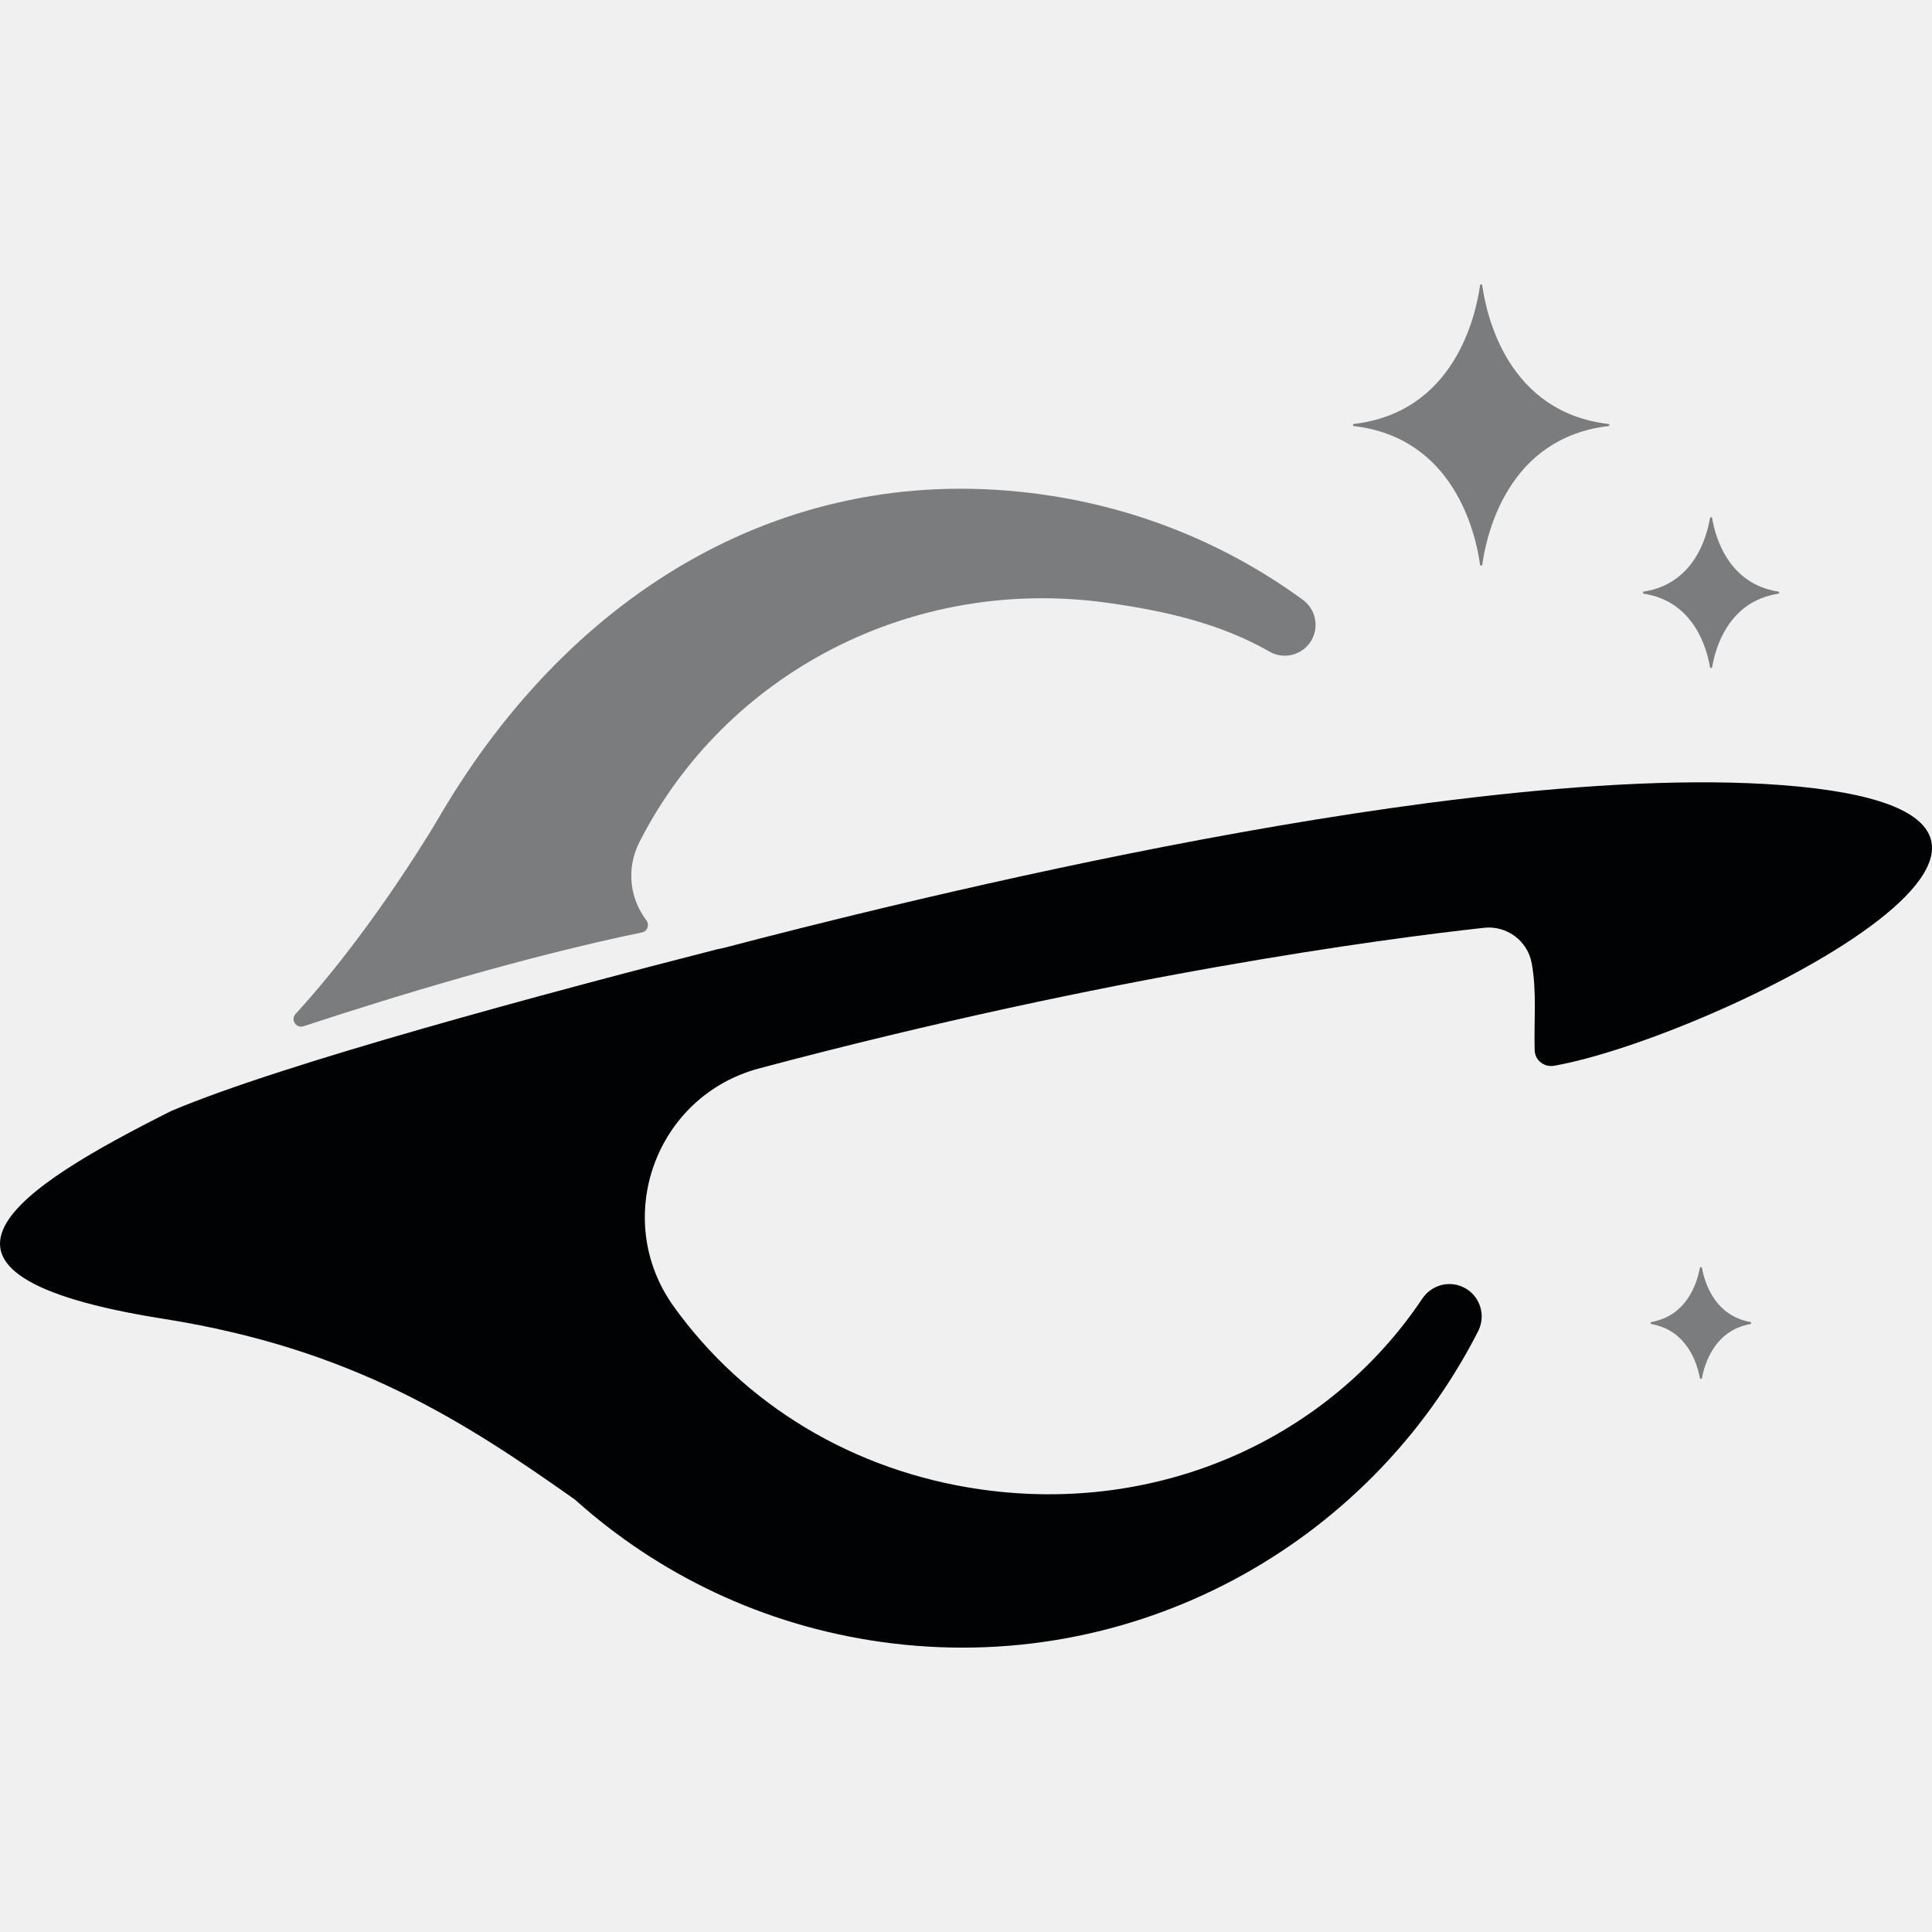
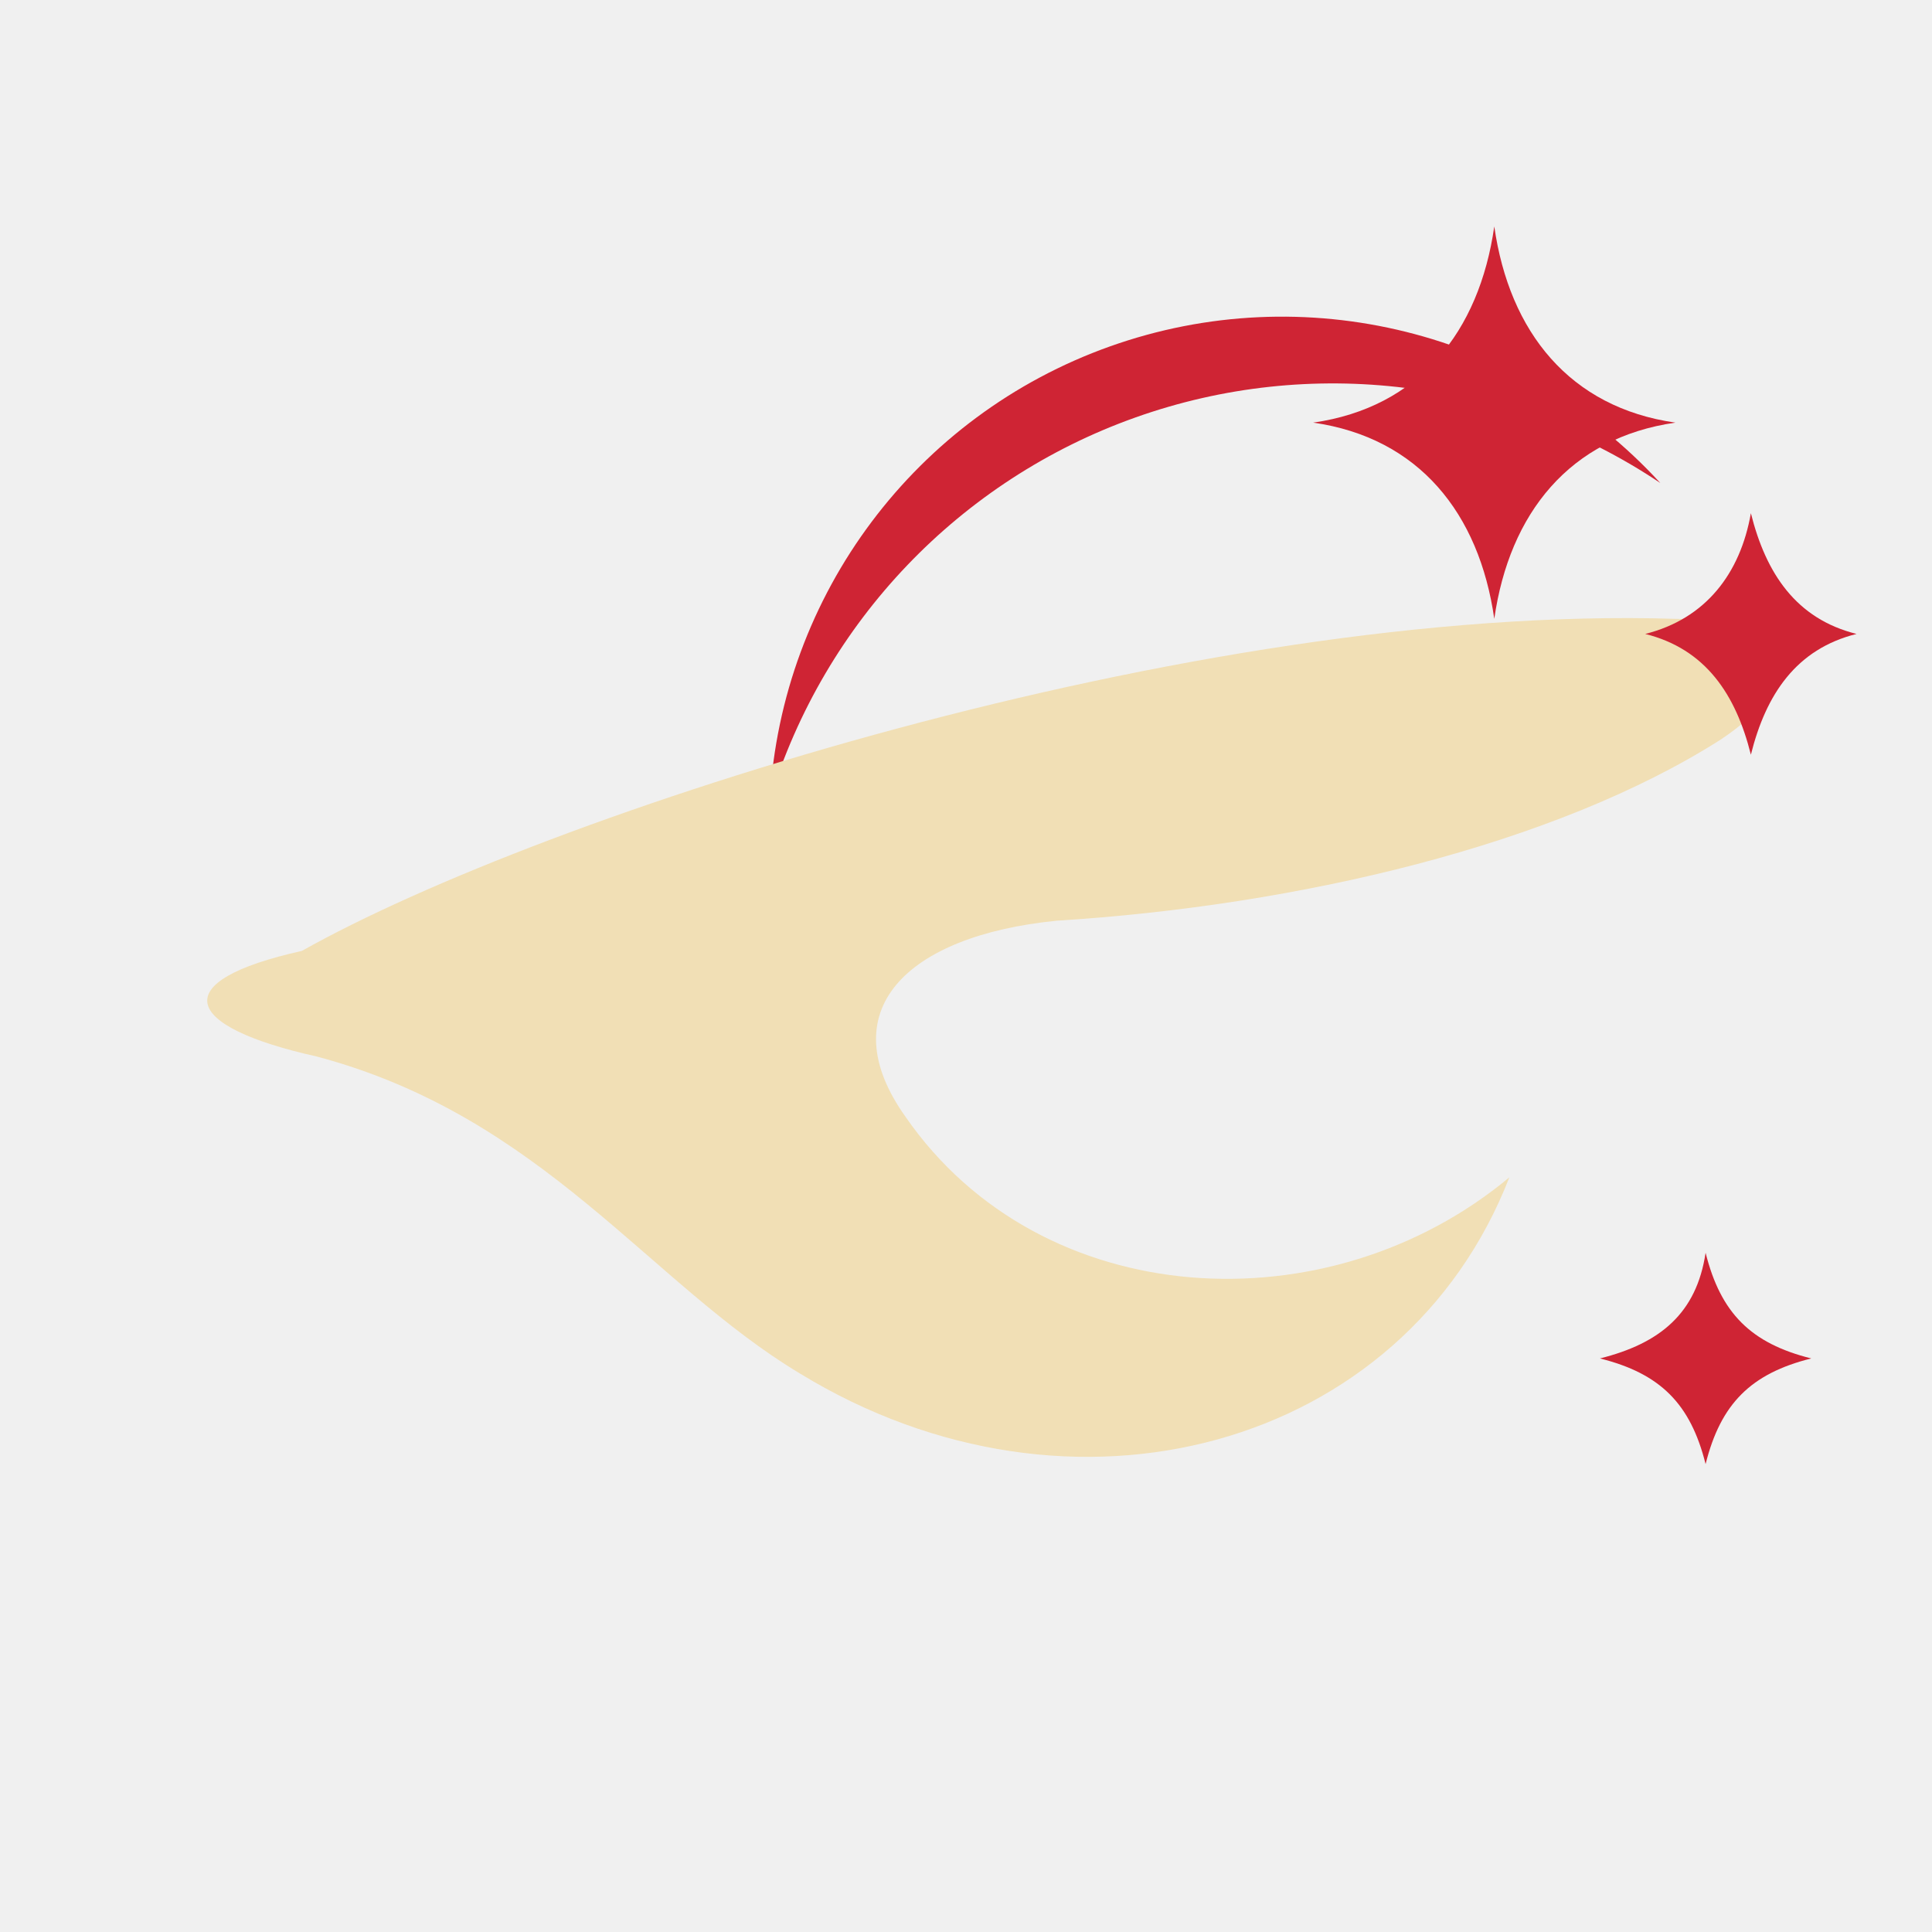
- <svg xmlns="http://www.w3.org/2000/svg" id="Layer_2" data-name="Layer 2" viewBox="0 0 128 128" version="1.1" width="128" height="128">
-   <defs id="defs1">
-     <style id="style1">
-       .cls-1 {
-         fill: #fff;
-       }
- 
-       .cls-2 {
-         fill: #6ae5e1;
-       }
- 
-       .cls-3 {
-         fill: #3b4656;
-       }
-     </style>
-   </defs>
-   <g id="dark-4" transform="matrix(0.08939103,0,0,0.08939103,-3.899948e-4,18.83944)">
-     <path class="cls-2" d="m 475.79,480.32 c -86.73,17.9 -182.84,47.16 -250.83,69.53 -5.5,1.81 -9.8,-4.87 -5.89,-9.13 60.07,-65.44 108.05,-148.67 108.05,-148.67 96.79,-164.04 256.76,-262.84 445.51,-236.29 72.29,10.17 137.85,37.79 192.94,78.01 11.05,8.07 12.75,23.9 3.52,34 -4.45,4.87 -10.63,7.45 -16.89,7.45 -3.82,0 -7.66,-0.96 -11.16,-2.96 C 905.11,251.68 864.76,242.2 821.3,236.08 674.89,215.49 537.25,289.19 474.05,413.1 c -10.51,20.6 -6.82,42.54 5.03,58.29 2.5,3.32 0.78,8.1 -3.29,8.94 z" id="path1" style="fill:#7b7c7d;fill-opacity:1" />
-     <path class="cls-3" d="m 1151.76,579.16 c -7.27,1.28 -14.11,-4.09 -14.33,-11.48 -0.63,-21.91 1.71,-43.51 -2.22,-64.64 -3.08,-16.6 -18.52,-27.99 -35.31,-26.16 l -0.57,0.07 c -73,8.06 -275.36,34.58 -536.62,104.13 -77.07,20.51 -109.86,111.75 -63.34,176.52 51.67,71.96 132.35,122.14 228.17,135.62 132.09,18.58 257.01,-37.58 326.59,-141.44 6.04,-9.03 17.25,-13.06 27.57,-9.65 10.22,3.37 16.47,12.84 16.47,22.82 0,3.66 -0.84,7.38 -2.63,10.9 -80.84,158.87 -256.15,256.54 -442.55,230.31 -87.67,-12.33 -165.46,-50.36 -226.74,-105.39 -0.05,-0.04 -0.11,-0.09 -0.17,-0.13 C 344.72,843.18 261.73,788.92 121.54,766.76 -88.91,733.49 14.95,668.95 126.72,612.74 c 82.29,-35.04 281.44,-88.35 405.1,-120 1.75,-0.29 3.52,-0.67 5.29,-1.13 16.96,-4.44 35.79,-9.29 56.17,-14.41 11.83,-2.95 21.61,-5.37 28.86,-7.16 1.02,-0.25 1.98,-0.49 2.89,-0.71 3.47,-0.85 6.21,-1.52 8.16,-1.99 0.31,-0.08 0.63,-0.16 0.95,-0.24 0.3,-0.07 0.58,-0.14 0.82,-0.2 0.22,-0.05 0.44,-0.1 0.66,-0.16 0.16,-0.04 0.33,-0.08 0.5,-0.12 0.11,-0.03 0.22,-0.05 0.34,-0.08 0.13,-0.03 0.19,-0.05 0.19,-0.05 118.77,-28.85 275.31,-62.84 421.88,-82.11 11.37,-1.49 22.68,-2.86 33.89,-4.16 83.78,-9.75 162.97,-14.06 228.32,-9.08 284.26,21.75 -52.61,187.49 -168.98,208.02 z" id="path2" style="fill:#010203;fill-opacity:1" />
-     <path class="cls-2" d="m 1096.96,0.7 c -3.27,23.29 -19.27,94.08 -93.49,102.76 -0.95,0.11 -0.95,1.47 0,1.58 74.22,8.68 90.24,79.48 93.51,102.76 0.13,0.93 1.47,0.93 1.6,0 3.27,-23.29 19.27,-94.08 93.49,-102.76 0.95,-0.11 0.95,-1.47 0,-1.58 -74.22,-8.68 -90.24,-79.48 -93.51,-102.76 -0.13,-0.93 -1.47,-0.93 -1.6,0 z" id="path3" style="fill:#7b7c7d;fill-opacity:1" />
-     <path class="cls-2" d="m 1267.37,173.28 c -2.44,14.41 -12.09,48.65 -49,54.42 -0.92,0.14 -0.92,1.43 0,1.57 36.91,5.77 46.57,40.02 49.01,54.42 0.15,0.89 1.44,0.89 1.59,0 2.44,-14.41 12.09,-48.65 49,-54.42 0.92,-0.14 0.92,-1.43 0,-1.57 -36.91,-5.77 -46.57,-40.02 -49.01,-54.42 -0.15,-0.89 -1.44,-0.89 -1.59,0 z" id="path4" style="fill:#7b7c7d;fill-opacity:1" />
-     <path class="cls-2" d="m 1259.85,729.09 c -2.11,11.28 -9.63,35.23 -35.8,39.95 -0.89,0.16 -0.89,1.4 0,1.56 26.17,4.72 33.7,28.66 35.81,39.95 0.16,0.88 1.42,0.88 1.59,0 2.11,-11.28 9.63,-35.23 35.8,-39.95 0.89,-0.16 0.89,-1.4 0,-1.56 -26.17,-4.72 -33.7,-28.66 -35.81,-39.95 -0.16,-0.88 -1.42,-0.88 -1.59,0 z" id="path5" style="fill:#7b7c7d;fill-opacity:1" />
-   </g>
+ <svg xmlns="http://www.w3.org/2000/svg" viewBox="0 0 128 128">
+   <path fill="#cf2434" d="M51 53a34 34 0 0 1 59-21 39 39 0 0 0-59 21Z" />
+   <path fill="#f1dfb5" d="M20 63c16-9 59-23 91-22 8 0 9 4 3 8-11 7-28 11-44 12-10 1-15 6-10 13 9 13 28 14 40 4-7 18-29 24-47 13-10-6-17-17-32-21-9-2-10-5-1-7Z" />
+   <path fill="#cf2434" d="M99 15c-1 7-5 12-12 13 7 1 11 6 12 13 1-7 5-12 12-13-7-1-11-6-12-13ZM116 34c-.7 4-3 7-7 8 4 1 6 4 7 8 1-4 3-7 7-8-4-1-6-4-7-8ZM113 83c-.6 4-3 6-7 7 4 1 6 3 7 7 1-4 3-6 7-7-4-1-6-3-7-7Z" />
</svg>
